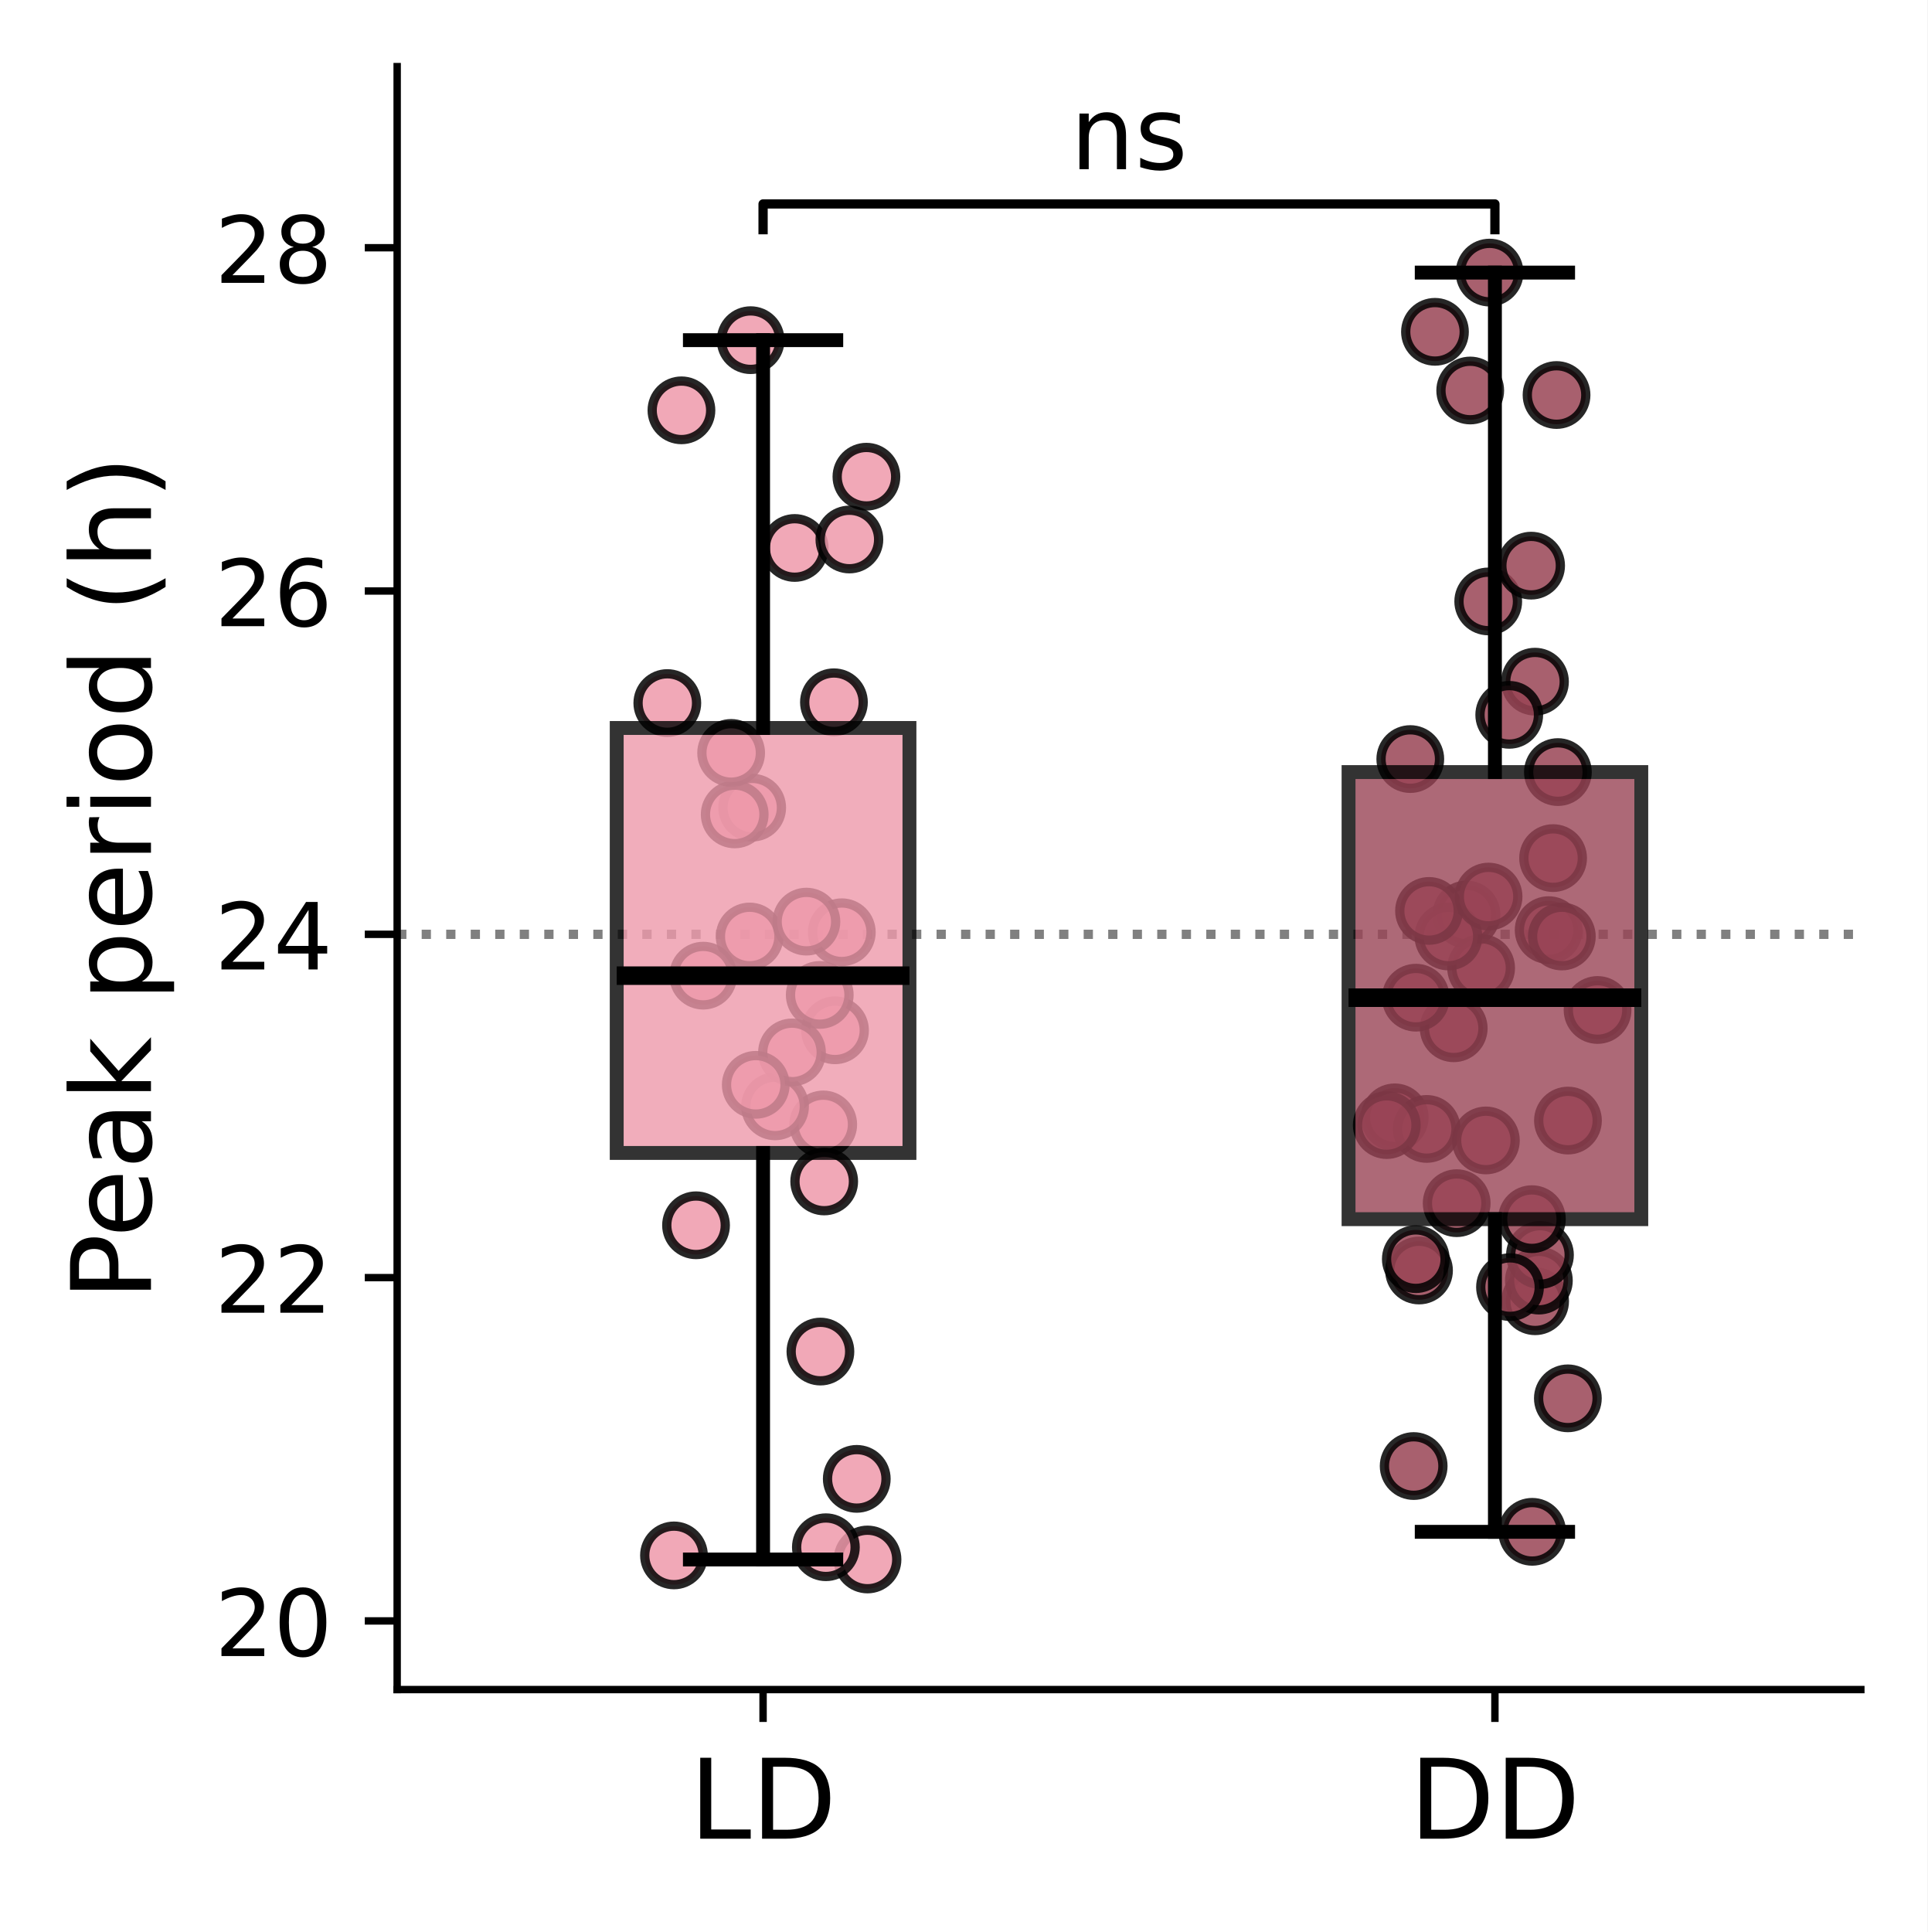
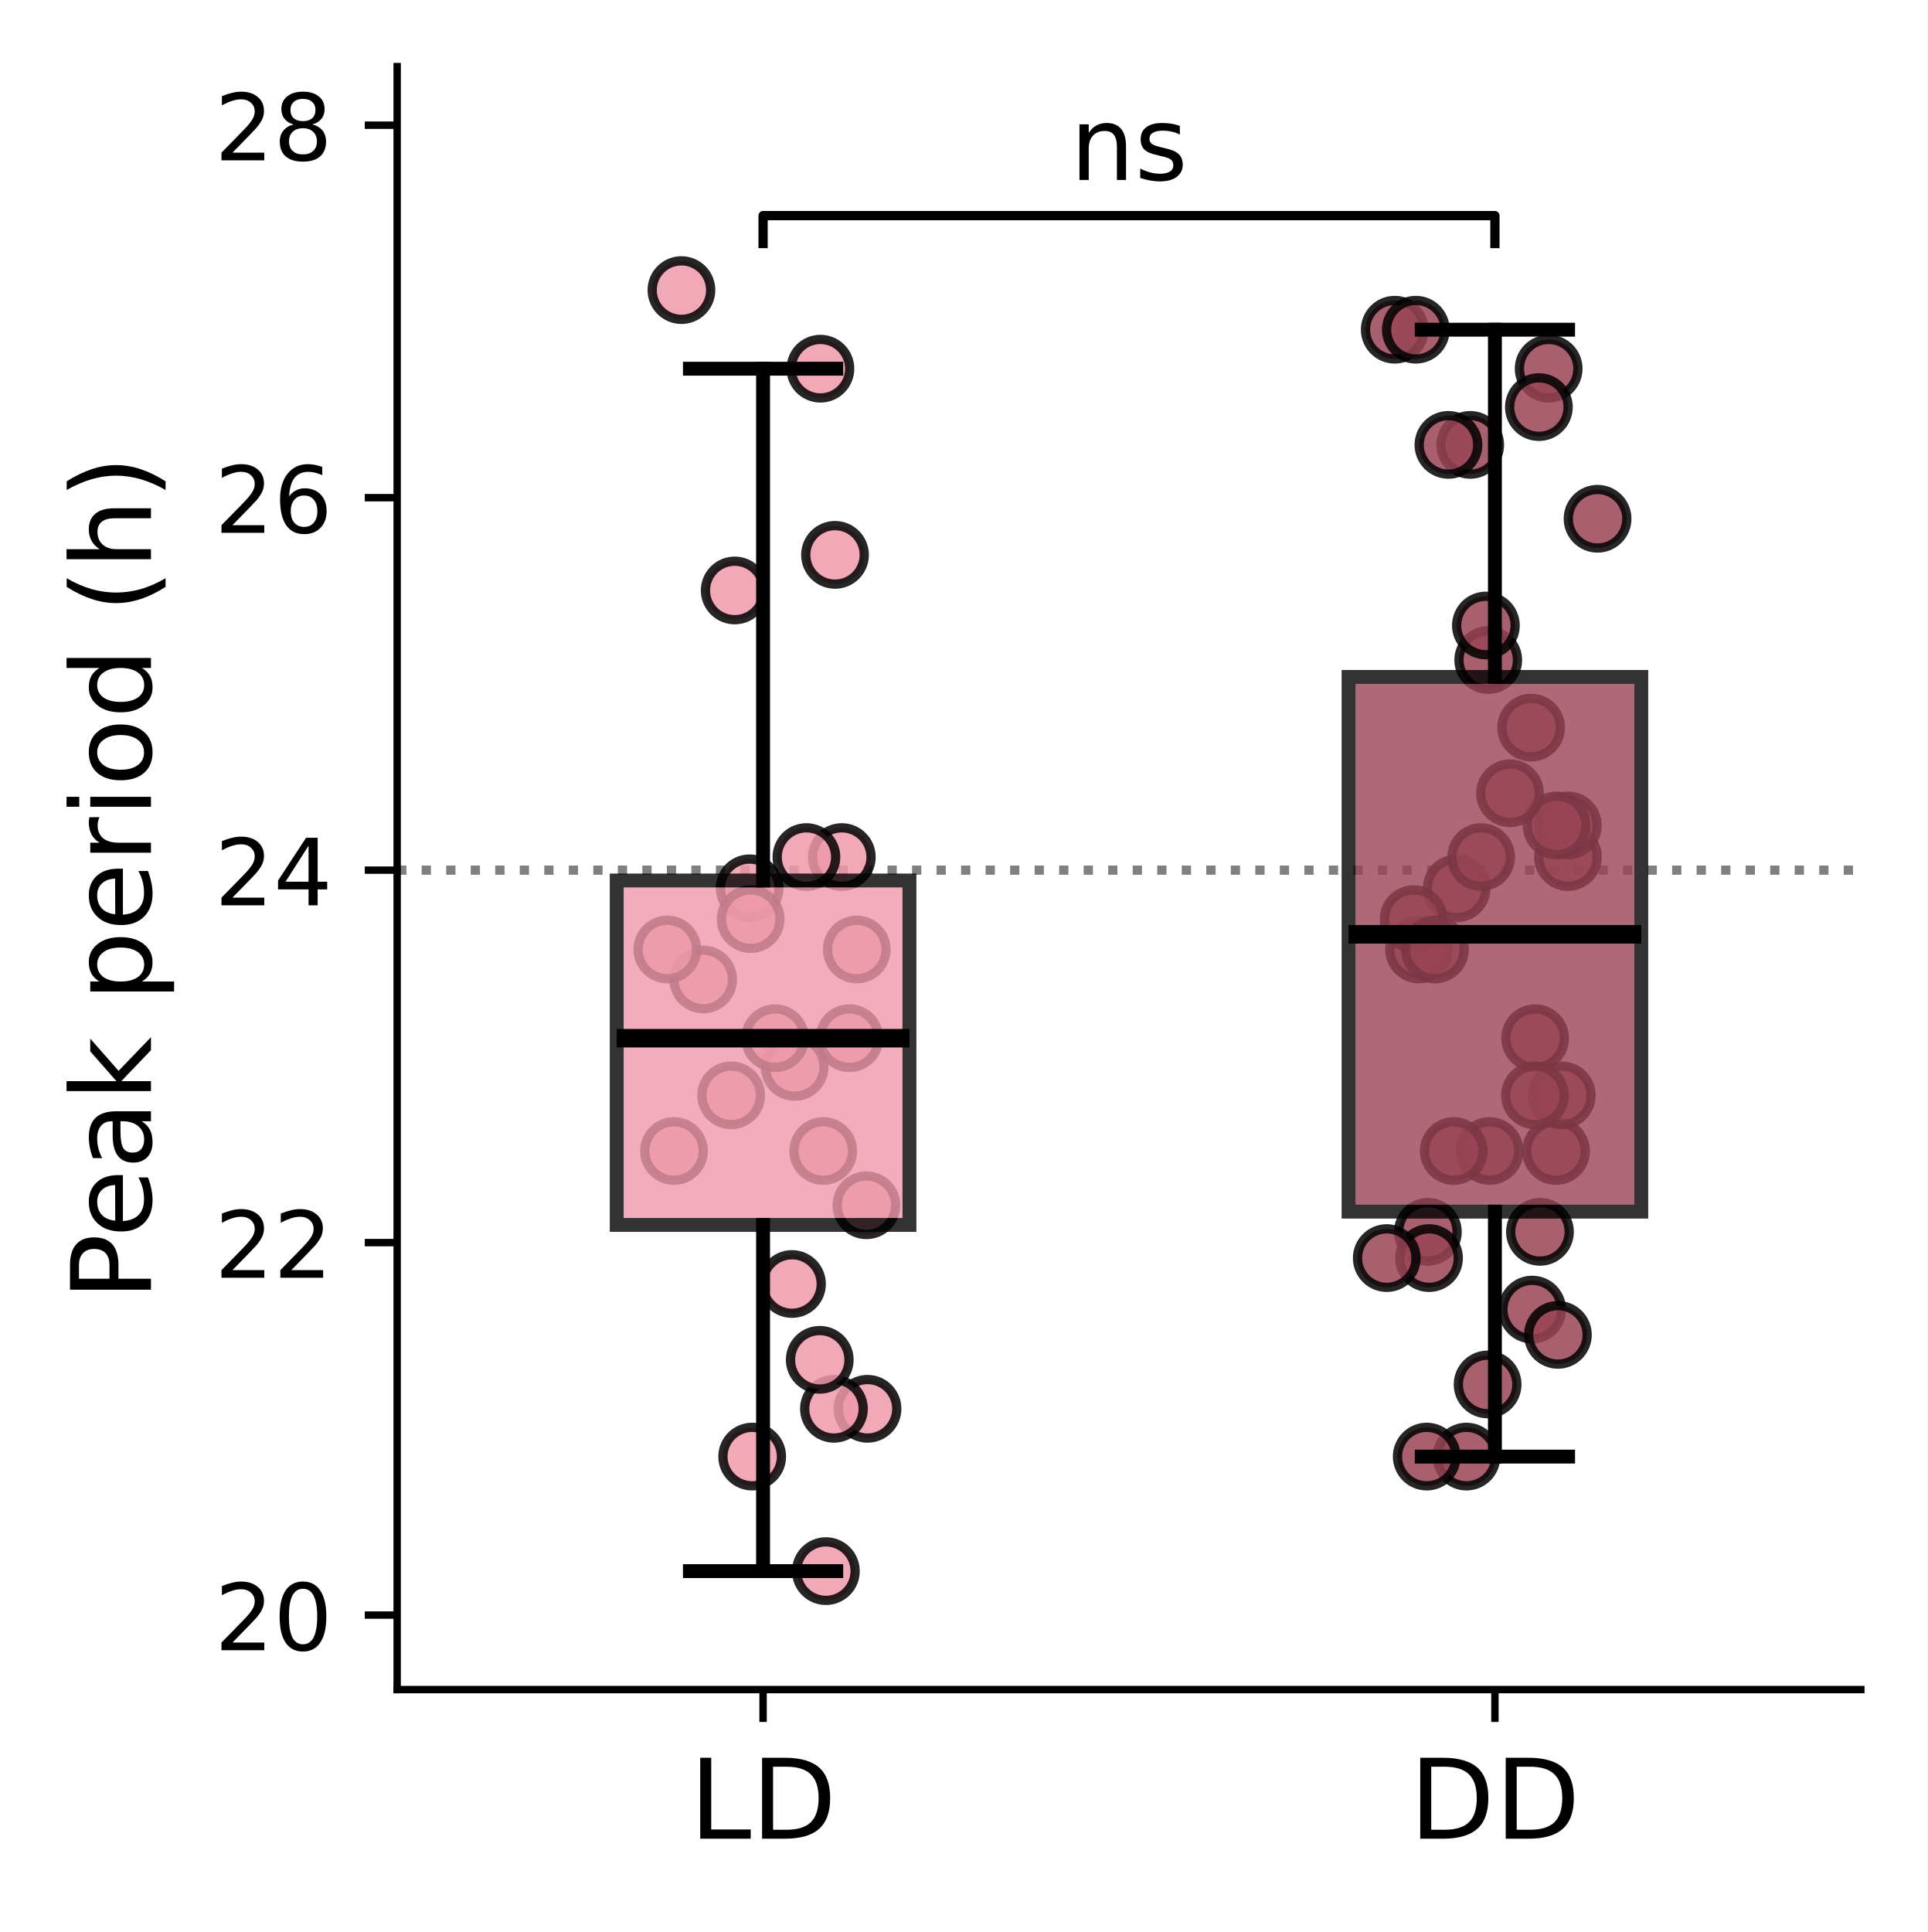
<svg xmlns="http://www.w3.org/2000/svg" xmlns:xlink="http://www.w3.org/1999/xlink" width="208.323pt" height="208.8pt" viewBox="0 0 208.323 208.8" version="1.1">
  <defs>
    <style type="text/css">*{stroke-linejoin: round; stroke-linecap: butt}</style>
  </defs>
  <g id="figure_1">
    <g id="patch_1">
      <path d="M 0 208.8  L 208.323 208.8  L 208.323 0  L 0 0  z " style="fill: #ffffff" />
    </g>
    <g id="axes_1">
      <g id="patch_2">
        <path d="M 42.926 182.6  L 201.123 182.6  L 201.123 7.2  L 42.926 7.2  z " style="fill: #ffffff" />
      </g>
      <g id="line2d_1">
-         <path d="M 42.926 100.976  L 201.123 100.976  " clip-path="url(#pe45745cac7)" style="fill: none; stroke-dasharray: 1,1.65; stroke-dashoffset: 0; stroke: #808080" />
+         <path d="M 42.926 94.041  L 201.123 94.041  " clip-path="url(#p0975c0e1b9)" style="fill: none; stroke-dasharray: 1,1.65; stroke-dashoffset: 0; stroke: #808080" />
      </g>
      <g id="PathCollection_1">
        <defs>
-           <path id="me219c50250" d="M 0 3.162  C 0.839 3.162 1.643 2.829 2.236 2.236  C 2.829 1.643 3.162 0.839 3.162 0  C 3.162 -0.839 2.829 -1.643 2.236 -2.236  C 1.643 -2.829 0.839 -3.162 0 -3.162  C -0.839 -3.162 -1.643 -2.829 -2.236 -2.236  C -2.829 -1.643 -3.162 -0.839 -3.162 0  C -3.162 0.839 -2.829 1.643 -2.236 2.236  C -1.643 2.829 -0.839 3.162 0 3.162  z " style="stroke: #000000; stroke-opacity: 0.85" />
+           <path id="m621dd13dfb" d="M 0 3.162  C 0.839 3.162 1.643 2.829 2.236 2.236  C 2.829 1.643 3.162 0.839 3.162 0  C 3.162 -0.839 2.829 -1.643 2.236 -2.236  C 1.643 -2.829 0.839 -3.162 0 -3.162  C -0.839 -3.162 -1.643 -2.829 -2.236 -2.236  C -2.829 -1.643 -3.162 -0.839 -3.162 0  C -3.162 0.839 -2.829 1.643 -2.236 2.236  C -1.643 2.829 -0.839 3.162 0 3.162  z " style="stroke: #000000; stroke-opacity: 0.85" />
        </defs>
-         <g clip-path="url(#pe45745cac7)">
-           <use xlink:href="#me219c50250" x="88.976" y="121.522" style="fill: #ee99aa; fill-opacity: 0.85; stroke: #000000; stroke-opacity: 0.85" />
-           <use xlink:href="#me219c50250" x="81.025" y="101.211" style="fill: #ee99aa; fill-opacity: 0.85; stroke: #000000; stroke-opacity: 0.85" />
-           <use xlink:href="#me219c50250" x="90.985" y="100.753" style="fill: #ee99aa; fill-opacity: 0.85; stroke: #000000; stroke-opacity: 0.85" />
-           <use xlink:href="#me219c50250" x="87.159" y="99.604" style="fill: #ee99aa; fill-opacity: 0.85; stroke: #000000; stroke-opacity: 0.85" />
-           <use xlink:href="#me219c50250" x="72.845" y="168.1" style="fill: #ee99aa; fill-opacity: 0.85; stroke: #000000; stroke-opacity: 0.85" />
-           <use xlink:href="#me219c50250" x="93.762" y="168.54" style="fill: #ee99aa; fill-opacity: 0.85; stroke: #000000; stroke-opacity: 0.85" />
-           <use xlink:href="#me219c50250" x="88.672" y="146.07" style="fill: #ee99aa; fill-opacity: 0.85; stroke: #000000; stroke-opacity: 0.85" />
-           <use xlink:href="#me219c50250" x="89.263" y="167.217" style="fill: #ee99aa; fill-opacity: 0.85; stroke: #000000; stroke-opacity: 0.85" />
-           <use xlink:href="#me219c50250" x="73.651" y="44.346" style="fill: #ee99aa; fill-opacity: 0.85; stroke: #000000; stroke-opacity: 0.85" />
-           <use xlink:href="#me219c50250" x="81.298" y="87.287" style="fill: #ee99aa; fill-opacity: 0.85; stroke: #000000; stroke-opacity: 0.85" />
-           <use xlink:href="#me219c50250" x="79.409" y="88.016" style="fill: #ee99aa; fill-opacity: 0.85; stroke: #000000; stroke-opacity: 0.85" />
-           <use xlink:href="#me219c50250" x="92.602" y="159.828" style="fill: #ee99aa; fill-opacity: 0.85; stroke: #000000; stroke-opacity: 0.85" />
-           <use xlink:href="#me219c50250" x="85.889" y="59.221" style="fill: #ee99aa; fill-opacity: 0.85; stroke: #000000; stroke-opacity: 0.85" />
-           <use xlink:href="#me219c50250" x="90.134" y="75.897" style="fill: #ee99aa; fill-opacity: 0.85; stroke: #000000; stroke-opacity: 0.85" />
-           <use xlink:href="#me219c50250" x="81.132" y="36.763" style="fill: #ee99aa; fill-opacity: 0.85; stroke: #000000; stroke-opacity: 0.85" />
-           <use xlink:href="#me219c50250" x="76.003" y="105.443" style="fill: #ee99aa; fill-opacity: 0.85; stroke: #000000; stroke-opacity: 0.85" />
-           <use xlink:href="#me219c50250" x="83.771" y="119.568" style="fill: #ee99aa; fill-opacity: 0.85; stroke: #000000; stroke-opacity: 0.85" />
-           <use xlink:href="#me219c50250" x="72.125" y="75.982" style="fill: #ee99aa; fill-opacity: 0.85; stroke: #000000; stroke-opacity: 0.85" />
-           <use xlink:href="#me219c50250" x="90.25" y="111.349" style="fill: #ee99aa; fill-opacity: 0.85; stroke: #000000; stroke-opacity: 0.85" />
-           <use xlink:href="#me219c50250" x="85.6" y="113.74" style="fill: #ee99aa; fill-opacity: 0.85; stroke: #000000; stroke-opacity: 0.85" />
-           <use xlink:href="#me219c50250" x="88.6" y="107.528" style="fill: #ee99aa; fill-opacity: 0.85; stroke: #000000; stroke-opacity: 0.85" />
-           <use xlink:href="#me219c50250" x="79.023" y="81.371" style="fill: #ee99aa; fill-opacity: 0.85; stroke: #000000; stroke-opacity: 0.85" />
-           <use xlink:href="#me219c50250" x="93.645" y="51.519" style="fill: #ee99aa; fill-opacity: 0.85; stroke: #000000; stroke-opacity: 0.85" />
-           <use xlink:href="#me219c50250" x="91.804" y="58.306" style="fill: #ee99aa; fill-opacity: 0.85; stroke: #000000; stroke-opacity: 0.85" />
-           <use xlink:href="#me219c50250" x="89.081" y="127.685" style="fill: #ee99aa; fill-opacity: 0.85; stroke: #000000; stroke-opacity: 0.85" />
-           <use xlink:href="#me219c50250" x="75.229" y="132.421" style="fill: #ee99aa; fill-opacity: 0.85; stroke: #000000; stroke-opacity: 0.85" />
-           <use xlink:href="#me219c50250" x="81.686" y="117.242" style="fill: #ee99aa; fill-opacity: 0.85; stroke: #000000; stroke-opacity: 0.85" />
+         <g clip-path="url(#p0975c0e1b9)">
+           <use xlink:href="#m621dd13dfb" x="88.976" y="124.396" style="fill: #ee99aa; fill-opacity: 0.85; stroke: #000000; stroke-opacity: 0.85" />
+           <use xlink:href="#m621dd13dfb" x="81.025" y="96.004" style="fill: #ee99aa; fill-opacity: 0.85; stroke: #000000; stroke-opacity: 0.85" />
+           <use xlink:href="#m621dd13dfb" x="90.985" y="92.628" style="fill: #ee99aa; fill-opacity: 0.85; stroke: #000000; stroke-opacity: 0.85" />
+           <use xlink:href="#m621dd13dfb" x="87.159" y="92.628" style="fill: #ee99aa; fill-opacity: 0.85; stroke: #000000; stroke-opacity: 0.85" />
+           <use xlink:href="#m621dd13dfb" x="72.845" y="124.396" style="fill: #ee99aa; fill-opacity: 0.85; stroke: #000000; stroke-opacity: 0.85" />
+           <use xlink:href="#m621dd13dfb" x="93.762" y="152.255" style="fill: #ee99aa; fill-opacity: 0.85; stroke: #000000; stroke-opacity: 0.85" />
+           <use xlink:href="#m621dd13dfb" x="88.672" y="39.846" style="fill: #ee99aa; fill-opacity: 0.85; stroke: #000000; stroke-opacity: 0.85" />
+           <use xlink:href="#m621dd13dfb" x="89.263" y="169.799" style="fill: #ee99aa; fill-opacity: 0.85; stroke: #000000; stroke-opacity: 0.85" />
+           <use xlink:href="#m621dd13dfb" x="73.651" y="31.353" style="fill: #ee99aa; fill-opacity: 0.85; stroke: #000000; stroke-opacity: 0.85" />
+           <use xlink:href="#m621dd13dfb" x="81.298" y="157.42" style="fill: #ee99aa; fill-opacity: 0.85; stroke: #000000; stroke-opacity: 0.85" />
+           <use xlink:href="#m621dd13dfb" x="79.409" y="63.813" style="fill: #ee99aa; fill-opacity: 0.85; stroke: #000000; stroke-opacity: 0.85" />
+           <use xlink:href="#m621dd13dfb" x="92.602" y="102.617" style="fill: #ee99aa; fill-opacity: 0.85; stroke: #000000; stroke-opacity: 0.85" />
+           <use xlink:href="#m621dd13dfb" x="85.889" y="115.312" style="fill: #ee99aa; fill-opacity: 0.85; stroke: #000000; stroke-opacity: 0.85" />
+           <use xlink:href="#m621dd13dfb" x="90.134" y="152.255" style="fill: #ee99aa; fill-opacity: 0.85; stroke: #000000; stroke-opacity: 0.85" />
+           <use xlink:href="#m621dd13dfb" x="81.132" y="99.334" style="fill: #ee99aa; fill-opacity: 0.85; stroke: #000000; stroke-opacity: 0.85" />
+           <use xlink:href="#m621dd13dfb" x="76.003" y="105.856" style="fill: #ee99aa; fill-opacity: 0.85; stroke: #000000; stroke-opacity: 0.85" />
+           <use xlink:href="#m621dd13dfb" x="83.771" y="112.203" style="fill: #ee99aa; fill-opacity: 0.85; stroke: #000000; stroke-opacity: 0.85" />
+           <use xlink:href="#m621dd13dfb" x="72.125" y="102.617" style="fill: #ee99aa; fill-opacity: 0.85; stroke: #000000; stroke-opacity: 0.85" />
+           <use xlink:href="#m621dd13dfb" x="90.25" y="59.968" style="fill: #ee99aa; fill-opacity: 0.85; stroke: #000000; stroke-opacity: 0.85" />
+           <use xlink:href="#m621dd13dfb" x="85.6" y="138.768" style="fill: #ee99aa; fill-opacity: 0.85; stroke: #000000; stroke-opacity: 0.85" />
+           <use xlink:href="#m621dd13dfb" x="88.6" y="146.961" style="fill: #ee99aa; fill-opacity: 0.85; stroke: #000000; stroke-opacity: 0.85" />
+           <use xlink:href="#m621dd13dfb" x="79.023" y="118.381" style="fill: #ee99aa; fill-opacity: 0.85; stroke: #000000; stroke-opacity: 0.85" />
+           <use xlink:href="#m621dd13dfb" x="93.645" y="130.257" style="fill: #ee99aa; fill-opacity: 0.85; stroke: #000000; stroke-opacity: 0.85" />
+           <use xlink:href="#m621dd13dfb" x="91.804" y="112.203" style="fill: #ee99aa; fill-opacity: 0.85; stroke: #000000; stroke-opacity: 0.85" />
        </g>
      </g>
      <g id="PathCollection_2">
        <defs>
-           <path id="m9d85f5a362" d="M 0 3.162  C 0.839 3.162 1.643 2.829 2.236 2.236  C 2.829 1.643 3.162 0.839 3.162 0  C 3.162 -0.839 2.829 -1.643 2.236 -2.236  C 1.643 -2.829 0.839 -3.162 0 -3.162  C -0.839 -3.162 -1.643 -2.829 -2.236 -2.236  C -2.829 -1.643 -3.162 -0.839 -3.162 0  C -3.162 0.839 -2.829 1.643 -2.236 2.236  C -1.643 2.829 -0.839 3.162 0 3.162  z " style="stroke: #000000; stroke-opacity: 0.85" />
+           <path id="m5bc81a2175" d="M 0 3.162  C 0.839 3.162 1.643 2.829 2.236 2.236  C 2.829 1.643 3.162 0.839 3.162 0  C 3.162 -0.839 2.829 -1.643 2.236 -2.236  C 1.643 -2.829 0.839 -3.162 0 -3.162  C -0.839 -3.162 -1.643 -2.829 -2.236 -2.236  C -2.829 -1.643 -3.162 -0.839 -3.162 0  C -3.162 0.839 -2.829 1.643 -2.236 2.236  C -1.643 2.829 -0.839 3.162 0 3.162  z " style="stroke: #000000; stroke-opacity: 0.85" />
        </defs>
-         <g clip-path="url(#pe45745cac7)">
-           <use xlink:href="#m9d85f5a362" x="150.748" y="120.757" style="fill: #994455; fill-opacity: 0.85; stroke: #000000; stroke-opacity: 0.85" />
-           <use xlink:href="#m9d85f5a362" x="153.37" y="137.309" style="fill: #994455; fill-opacity: 0.85; stroke: #000000; stroke-opacity: 0.85" />
-           <use xlink:href="#m9d85f5a362" x="165.918" y="140.631" style="fill: #994455; fill-opacity: 0.85; stroke: #000000; stroke-opacity: 0.85" />
-           <use xlink:href="#m9d85f5a362" x="167.382" y="100.524" style="fill: #994455; fill-opacity: 0.85; stroke: #000000; stroke-opacity: 0.85" />
-           <use xlink:href="#m9d85f5a362" x="172.668" y="109.153" style="fill: #994455; fill-opacity: 0.85; stroke: #000000; stroke-opacity: 0.85" />
-           <use xlink:href="#m9d85f5a362" x="157.441" y="130.033" style="fill: #994455; fill-opacity: 0.85; stroke: #000000; stroke-opacity: 0.85" />
-           <use xlink:href="#m9d85f5a362" x="158.5" y="98.834" style="fill: #994455; fill-opacity: 0.85; stroke: #000000; stroke-opacity: 0.85" />
-           <use xlink:href="#m9d85f5a362" x="160.851" y="64.999" style="fill: #994455; fill-opacity: 0.85; stroke: #000000; stroke-opacity: 0.85" />
-           <use xlink:href="#m9d85f5a362" x="154.205" y="122.008" style="fill: #994455; fill-opacity: 0.85; stroke: #000000; stroke-opacity: 0.85" />
-           <use xlink:href="#m9d85f5a362" x="152.792" y="158.442" style="fill: #994455; fill-opacity: 0.85; stroke: #000000; stroke-opacity: 0.85" />
-           <use xlink:href="#m9d85f5a362" x="160.997" y="29.461" style="fill: #994455; fill-opacity: 0.85; stroke: #000000; stroke-opacity: 0.85" />
-           <use xlink:href="#m9d85f5a362" x="155.094" y="35.861" style="fill: #994455; fill-opacity: 0.85; stroke: #000000; stroke-opacity: 0.85" />
-           <use xlink:href="#m9d85f5a362" x="165.603" y="165.55" style="fill: #994455; fill-opacity: 0.85; stroke: #000000; stroke-opacity: 0.85" />
-           <use xlink:href="#m9d85f5a362" x="160.082" y="104.618" style="fill: #994455; fill-opacity: 0.85; stroke: #000000; stroke-opacity: 0.85" />
-           <use xlink:href="#m9d85f5a362" x="169.468" y="121.105" style="fill: #994455; fill-opacity: 0.85; stroke: #000000; stroke-opacity: 0.85" />
-           <use xlink:href="#m9d85f5a362" x="166.326" y="138.401" style="fill: #994455; fill-opacity: 0.85; stroke: #000000; stroke-opacity: 0.85" />
-           <use xlink:href="#m9d85f5a362" x="157.121" y="111.131" style="fill: #994455; fill-opacity: 0.85; stroke: #000000; stroke-opacity: 0.85" />
-           <use xlink:href="#m9d85f5a362" x="169.458" y="151.125" style="fill: #994455; fill-opacity: 0.85; stroke: #000000; stroke-opacity: 0.85" />
-           <use xlink:href="#m9d85f5a362" x="168.806" y="101.211" style="fill: #994455; fill-opacity: 0.85; stroke: #000000; stroke-opacity: 0.85" />
-           <use xlink:href="#m9d85f5a362" x="158.904" y="42.203" style="fill: #994455; fill-opacity: 0.85; stroke: #000000; stroke-opacity: 0.85" />
-           <use xlink:href="#m9d85f5a362" x="156.551" y="101.211" style="fill: #994455; fill-opacity: 0.85; stroke: #000000; stroke-opacity: 0.85" />
-           <use xlink:href="#m9d85f5a362" x="165.904" y="73.671" style="fill: #994455; fill-opacity: 0.85; stroke: #000000; stroke-opacity: 0.85" />
-           <use xlink:href="#m9d85f5a362" x="153.025" y="136.082" style="fill: #994455; fill-opacity: 0.85; stroke: #000000; stroke-opacity: 0.85" />
-           <use xlink:href="#m9d85f5a362" x="154.453" y="98.448" style="fill: #994455; fill-opacity: 0.85; stroke: #000000; stroke-opacity: 0.85" />
-           <use xlink:href="#m9d85f5a362" x="149.884" y="121.592" style="fill: #994455; fill-opacity: 0.85; stroke: #000000; stroke-opacity: 0.85" />
-           <use xlink:href="#m9d85f5a362" x="168.382" y="83.442" style="fill: #994455; fill-opacity: 0.85; stroke: #000000; stroke-opacity: 0.85" />
-           <use xlink:href="#m9d85f5a362" x="165.486" y="61.132" style="fill: #994455; fill-opacity: 0.85; stroke: #000000; stroke-opacity: 0.85" />
-           <use xlink:href="#m9d85f5a362" x="166.442" y="135.628" style="fill: #994455; fill-opacity: 0.85; stroke: #000000; stroke-opacity: 0.85" />
-           <use xlink:href="#m9d85f5a362" x="168.235" y="42.691" style="fill: #994455; fill-opacity: 0.85; stroke: #000000; stroke-opacity: 0.85" />
-           <use xlink:href="#m9d85f5a362" x="160.599" y="123.252" style="fill: #994455; fill-opacity: 0.85; stroke: #000000; stroke-opacity: 0.85" />
-           <use xlink:href="#m9d85f5a362" x="163.205" y="139.105" style="fill: #994455; fill-opacity: 0.85; stroke: #000000; stroke-opacity: 0.85" />
-           <use xlink:href="#m9d85f5a362" x="153.026" y="107.824" style="fill: #994455; fill-opacity: 0.85; stroke: #000000; stroke-opacity: 0.85" />
-           <use xlink:href="#m9d85f5a362" x="152.427" y="82.036" style="fill: #994455; fill-opacity: 0.85; stroke: #000000; stroke-opacity: 0.85" />
-           <use xlink:href="#m9d85f5a362" x="165.57" y="131.761" style="fill: #994455; fill-opacity: 0.85; stroke: #000000; stroke-opacity: 0.85" />
-           <use xlink:href="#m9d85f5a362" x="160.888" y="96.898" style="fill: #994455; fill-opacity: 0.85; stroke: #000000; stroke-opacity: 0.85" />
-           <use xlink:href="#m9d85f5a362" x="163.122" y="77.256" style="fill: #994455; fill-opacity: 0.85; stroke: #000000; stroke-opacity: 0.85" />
-           <use xlink:href="#m9d85f5a362" x="167.862" y="92.739" style="fill: #994455; fill-opacity: 0.85; stroke: #000000; stroke-opacity: 0.85" />
+         <g clip-path="url(#p0975c0e1b9)">
+           <use xlink:href="#m5bc81a2175" x="168.18" y="124.396" style="fill: #994455; fill-opacity: 0.85; stroke: #000000; stroke-opacity: 0.85" />
+           <use xlink:href="#m5bc81a2175" x="154.328" y="133.13" style="fill: #994455; fill-opacity: 0.85; stroke: #000000; stroke-opacity: 0.85" />
+           <use xlink:href="#m5bc81a2175" x="160.784" y="149.624" style="fill: #994455; fill-opacity: 0.85; stroke: #000000; stroke-opacity: 0.85" />
+           <use xlink:href="#m5bc81a2175" x="150.748" y="35.633" style="fill: #994455; fill-opacity: 0.85; stroke: #000000; stroke-opacity: 0.85" />
+           <use xlink:href="#m5bc81a2175" x="153.37" y="102.617" style="fill: #994455; fill-opacity: 0.85; stroke: #000000; stroke-opacity: 0.85" />
+           <use xlink:href="#m5bc81a2175" x="165.918" y="112.203" style="fill: #994455; fill-opacity: 0.85; stroke: #000000; stroke-opacity: 0.85" />
+           <use xlink:href="#m5bc81a2175" x="167.382" y="39.846" style="fill: #994455; fill-opacity: 0.85; stroke: #000000; stroke-opacity: 0.85" />
+           <use xlink:href="#m5bc81a2175" x="172.668" y="56.065" style="fill: #994455; fill-opacity: 0.85; stroke: #000000; stroke-opacity: 0.85" />
+           <use xlink:href="#m5bc81a2175" x="157.441" y="96.004" style="fill: #994455; fill-opacity: 0.85; stroke: #000000; stroke-opacity: 0.85" />
+           <use xlink:href="#m5bc81a2175" x="158.5" y="157.42" style="fill: #994455; fill-opacity: 0.85; stroke: #000000; stroke-opacity: 0.85" />
+           <use xlink:href="#m5bc81a2175" x="160.851" y="71.333" style="fill: #994455; fill-opacity: 0.85; stroke: #000000; stroke-opacity: 0.85" />
+           <use xlink:href="#m5bc81a2175" x="154.205" y="157.42" style="fill: #994455; fill-opacity: 0.85; stroke: #000000; stroke-opacity: 0.85" />
+           <use xlink:href="#m5bc81a2175" x="152.792" y="99.334" style="fill: #994455; fill-opacity: 0.85; stroke: #000000; stroke-opacity: 0.85" />
+           <use xlink:href="#m5bc81a2175" x="160.997" y="124.396" style="fill: #994455; fill-opacity: 0.85; stroke: #000000; stroke-opacity: 0.85" />
+           <use xlink:href="#m5bc81a2175" x="155.094" y="102.617" style="fill: #994455; fill-opacity: 0.85; stroke: #000000; stroke-opacity: 0.85" />
+           <use xlink:href="#m5bc81a2175" x="165.603" y="141.533" style="fill: #994455; fill-opacity: 0.85; stroke: #000000; stroke-opacity: 0.85" />
+           <use xlink:href="#m5bc81a2175" x="160.082" y="92.628" style="fill: #994455; fill-opacity: 0.85; stroke: #000000; stroke-opacity: 0.85" />
+           <use xlink:href="#m5bc81a2175" x="169.468" y="92.628" style="fill: #994455; fill-opacity: 0.85; stroke: #000000; stroke-opacity: 0.85" />
+           <use xlink:href="#m5bc81a2175" x="166.326" y="43.995" style="fill: #994455; fill-opacity: 0.85; stroke: #000000; stroke-opacity: 0.85" />
+           <use xlink:href="#m5bc81a2175" x="157.121" y="124.396" style="fill: #994455; fill-opacity: 0.85; stroke: #000000; stroke-opacity: 0.85" />
+           <use xlink:href="#m5bc81a2175" x="169.458" y="89.205" style="fill: #994455; fill-opacity: 0.85; stroke: #000000; stroke-opacity: 0.85" />
+           <use xlink:href="#m5bc81a2175" x="168.806" y="118.381" style="fill: #994455; fill-opacity: 0.85; stroke: #000000; stroke-opacity: 0.85" />
+           <use xlink:href="#m5bc81a2175" x="158.904" y="48.08" style="fill: #994455; fill-opacity: 0.85; stroke: #000000; stroke-opacity: 0.85" />
+           <use xlink:href="#m5bc81a2175" x="156.551" y="48.08" style="fill: #994455; fill-opacity: 0.85; stroke: #000000; stroke-opacity: 0.85" />
+           <use xlink:href="#m5bc81a2175" x="165.904" y="118.381" style="fill: #994455; fill-opacity: 0.85; stroke: #000000; stroke-opacity: 0.85" />
+           <use xlink:href="#m5bc81a2175" x="153.025" y="35.633" style="fill: #994455; fill-opacity: 0.85; stroke: #000000; stroke-opacity: 0.85" />
+           <use xlink:href="#m5bc81a2175" x="154.453" y="135.967" style="fill: #994455; fill-opacity: 0.85; stroke: #000000; stroke-opacity: 0.85" />
+           <use xlink:href="#m5bc81a2175" x="149.884" y="135.967" style="fill: #994455; fill-opacity: 0.85; stroke: #000000; stroke-opacity: 0.85" />
+           <use xlink:href="#m5bc81a2175" x="168.382" y="144.264" style="fill: #994455; fill-opacity: 0.85; stroke: #000000; stroke-opacity: 0.85" />
+           <use xlink:href="#m5bc81a2175" x="165.486" y="78.637" style="fill: #994455; fill-opacity: 0.85; stroke: #000000; stroke-opacity: 0.85" />
+           <use xlink:href="#m5bc81a2175" x="166.442" y="133.13" style="fill: #994455; fill-opacity: 0.85; stroke: #000000; stroke-opacity: 0.85" />
+           <use xlink:href="#m5bc81a2175" x="168.235" y="89.205" style="fill: #994455; fill-opacity: 0.85; stroke: #000000; stroke-opacity: 0.85" />
+           <use xlink:href="#m5bc81a2175" x="160.599" y="67.601" style="fill: #994455; fill-opacity: 0.85; stroke: #000000; stroke-opacity: 0.85" />
+           <use xlink:href="#m5bc81a2175" x="163.205" y="85.732" style="fill: #994455; fill-opacity: 0.85; stroke: #000000; stroke-opacity: 0.85" />
        </g>
      </g>
      <g id="matplotlib.axis_1">
        <g id="xtick_1">
          <g id="line2d_2">
            <defs>
-               <path id="m27c47cf681" d="M 0 0  L 0 3.5  " style="stroke: #000000; stroke-width: 0.8" />
+               <path id="m92e6a43d92" d="M 0 0  L 0 3.5  " style="stroke: #000000; stroke-width: 0.8" />
            </defs>
            <g>
-               <use xlink:href="#m27c47cf681" x="82.475" y="182.6" style="stroke: #000000; stroke-width: 0.8" />
+               <use xlink:href="#m92e6a43d92" x="82.475" y="182.6" style="stroke: #000000; stroke-width: 0.8" />
            </g>
          </g>
          <g id="text_1">
            <text style="font-size: 12px; font-family: 'DejaVu Sans', 'Bitstream Vera Sans', 'Computer Modern Sans Serif', 'Lucida Grande', 'Verdana', 'Geneva', 'Lucid', 'Arial', 'Helvetica', 'Avant Garde', sans-serif; text-anchor: middle" x="82.475" y="198.717" transform="rotate(-0 82.47523 198.7172)">LD</text>
          </g>
        </g>
        <g id="xtick_2">
          <g id="line2d_3">
            <g>
-               <use xlink:href="#m27c47cf681" x="161.574" y="182.6" style="stroke: #000000; stroke-width: 0.8" />
+               <use xlink:href="#m92e6a43d92" x="161.574" y="182.6" style="stroke: #000000; stroke-width: 0.8" />
            </g>
          </g>
          <g id="text_2">
            <text style="font-size: 12px; font-family: 'DejaVu Sans', 'Bitstream Vera Sans', 'Computer Modern Sans Serif', 'Lucida Grande', 'Verdana', 'Geneva', 'Lucid', 'Arial', 'Helvetica', 'Avant Garde', sans-serif; text-anchor: middle" x="161.574" y="198.717" transform="rotate(-0 161.5738 198.7172)">DD</text>
          </g>
        </g>
      </g>
      <g id="matplotlib.axis_2">
        <g id="ytick_1">
          <g id="line2d_4">
            <defs>
-               <path id="md0ab7ba4f2" d="M 0 0  L -3.5 0  " style="stroke: #000000; stroke-width: 0.8" />
+               <path id="mf83aa45f2f" d="M 0 0  L -3.5 0  " style="stroke: #000000; stroke-width: 0.8" />
            </defs>
            <g>
-               <use xlink:href="#md0ab7ba4f2" x="42.926" y="175.18" style="stroke: #000000; stroke-width: 0.8" />
+               <use xlink:href="#mf83aa45f2f" x="42.926" y="174.549" style="stroke: #000000; stroke-width: 0.8" />
            </g>
          </g>
          <g id="text_3">
-             <text style="font-size: 10px; font-family: 'DejaVu Sans', 'Bitstream Vera Sans', 'Computer Modern Sans Serif', 'Lucida Grande', 'Verdana', 'Geneva', 'Lucid', 'Arial', 'Helvetica', 'Avant Garde', sans-serif; text-anchor: end" x="35.926" y="178.978" transform="rotate(-0 35.92594 178.9785)">20</text>
+             <text style="font-size: 10px; font-family: 'DejaVu Sans', 'Bitstream Vera Sans', 'Computer Modern Sans Serif', 'Lucida Grande', 'Verdana', 'Geneva', 'Lucid', 'Arial', 'Helvetica', 'Avant Garde', sans-serif; text-anchor: end" x="35.926" y="178.348" transform="rotate(-0 35.92594 178.348)">20</text>
          </g>
        </g>
        <g id="ytick_2">
          <g id="line2d_5">
            <g>
-               <use xlink:href="#md0ab7ba4f2" x="42.926" y="138.078" style="stroke: #000000; stroke-width: 0.8" />
+               <use xlink:href="#mf83aa45f2f" x="42.926" y="134.295" style="stroke: #000000; stroke-width: 0.8" />
            </g>
          </g>
          <g id="text_4">
-             <text style="font-size: 10px; font-family: 'DejaVu Sans', 'Bitstream Vera Sans', 'Computer Modern Sans Serif', 'Lucida Grande', 'Verdana', 'Geneva', 'Lucid', 'Arial', 'Helvetica', 'Avant Garde', sans-serif; text-anchor: end" x="35.926" y="141.877" transform="rotate(-0 35.92594 141.8767)">22</text>
+             <text style="font-size: 10px; font-family: 'DejaVu Sans', 'Bitstream Vera Sans', 'Computer Modern Sans Serif', 'Lucida Grande', 'Verdana', 'Geneva', 'Lucid', 'Arial', 'Helvetica', 'Avant Garde', sans-serif; text-anchor: end" x="35.926" y="138.094" transform="rotate(-0 35.92594 138.0938)">22</text>
          </g>
        </g>
        <g id="ytick_3">
          <g id="line2d_6">
            <g>
-               <use xlink:href="#md0ab7ba4f2" x="42.926" y="100.976" style="stroke: #000000; stroke-width: 0.8" />
+               <use xlink:href="#mf83aa45f2f" x="42.926" y="94.041" style="stroke: #000000; stroke-width: 0.8" />
            </g>
          </g>
          <g id="text_5">
-             <text style="font-size: 10px; font-family: 'DejaVu Sans', 'Bitstream Vera Sans', 'Computer Modern Sans Serif', 'Lucida Grande', 'Verdana', 'Geneva', 'Lucid', 'Arial', 'Helvetica', 'Avant Garde', sans-serif; text-anchor: end" x="35.926" y="104.775" transform="rotate(-0 35.92594 104.775)">24</text>
+             <text style="font-size: 10px; font-family: 'DejaVu Sans', 'Bitstream Vera Sans', 'Computer Modern Sans Serif', 'Lucida Grande', 'Verdana', 'Geneva', 'Lucid', 'Arial', 'Helvetica', 'Avant Garde', sans-serif; text-anchor: end" x="35.926" y="97.84" transform="rotate(-0 35.92594 97.83965)">24</text>
          </g>
        </g>
        <g id="ytick_4">
          <g id="line2d_7">
            <g>
-               <use xlink:href="#md0ab7ba4f2" x="42.926" y="63.874" style="stroke: #000000; stroke-width: 0.8" />
+               <use xlink:href="#mf83aa45f2f" x="42.926" y="53.787" style="stroke: #000000; stroke-width: 0.8" />
            </g>
          </g>
          <g id="text_6">
-             <text style="font-size: 10px; font-family: 'DejaVu Sans', 'Bitstream Vera Sans', 'Computer Modern Sans Serif', 'Lucida Grande', 'Verdana', 'Geneva', 'Lucid', 'Arial', 'Helvetica', 'Avant Garde', sans-serif; text-anchor: end" x="35.926" y="67.673" transform="rotate(-0 35.92594 67.67325)">26</text>
+             <text style="font-size: 10px; font-family: 'DejaVu Sans', 'Bitstream Vera Sans', 'Computer Modern Sans Serif', 'Lucida Grande', 'Verdana', 'Geneva', 'Lucid', 'Arial', 'Helvetica', 'Avant Garde', sans-serif; text-anchor: end" x="35.926" y="57.585" transform="rotate(-0 35.92594 57.58548)">26</text>
          </g>
        </g>
        <g id="ytick_5">
          <g id="line2d_8">
            <g>
-               <use xlink:href="#md0ab7ba4f2" x="42.926" y="26.773" style="stroke: #000000; stroke-width: 0.8" />
+               <use xlink:href="#mf83aa45f2f" x="42.926" y="13.532" style="stroke: #000000; stroke-width: 0.8" />
            </g>
          </g>
          <g id="text_7">
-             <text style="font-size: 10px; font-family: 'DejaVu Sans', 'Bitstream Vera Sans', 'Computer Modern Sans Serif', 'Lucida Grande', 'Verdana', 'Geneva', 'Lucid', 'Arial', 'Helvetica', 'Avant Garde', sans-serif; text-anchor: end" x="35.926" y="30.572" transform="rotate(-0 35.92594 30.5715)">28</text>
+             <text style="font-size: 10px; font-family: 'DejaVu Sans', 'Bitstream Vera Sans', 'Computer Modern Sans Serif', 'Lucida Grande', 'Verdana', 'Geneva', 'Lucid', 'Arial', 'Helvetica', 'Avant Garde', sans-serif; text-anchor: end" x="35.926" y="17.331" transform="rotate(-0 35.92594 17.3313)">28</text>
          </g>
        </g>
        <g id="text_8">
          <text style="font-size: 12px; font-family: 'DejaVu Sans', 'Bitstream Vera Sans', 'Computer Modern Sans Serif', 'Lucida Grande', 'Verdana', 'Geneva', 'Lucid', 'Arial', 'Helvetica', 'Avant Garde', sans-serif; text-anchor: middle" x="16.318" y="94.9" transform="rotate(-90 16.31812 94.9)">Peak period (h)</text>
        </g>
      </g>
      <g id="patch_3">
-         <path d="M 66.656 124.604  L 98.295 124.604  L 98.295 78.676  L 66.656 78.676  L 66.656 124.604  z " clip-path="url(#pe45745cac7)" style="fill: #ee99aa; opacity: 0.8; stroke: #000000; stroke-width: 1.5; stroke-linejoin: miter" />
+         <path d="M 66.656 132.384  L 98.295 132.384  L 98.295 95.16  L 66.656 95.16  L 66.656 132.384  z " clip-path="url(#p0975c0e1b9)" style="fill: #ee99aa; opacity: 0.8; stroke: #000000; stroke-width: 1.5; stroke-linejoin: miter" />
      </g>
      <g id="line2d_9">
-         <path d="M 82.475 124.604  L 82.475 168.54  " clip-path="url(#pe45745cac7)" style="fill: none; stroke: #000000; stroke-width: 1.5; stroke-linecap: square" />
+         <path d="M 82.475 132.384  L 82.475 169.799  " clip-path="url(#p0975c0e1b9)" style="fill: none; stroke: #000000; stroke-width: 1.5; stroke-linecap: square" />
      </g>
      <g id="line2d_10">
-         <path d="M 82.475 78.676  L 82.475 36.763  " clip-path="url(#pe45745cac7)" style="fill: none; stroke: #000000; stroke-width: 1.5; stroke-linecap: square" />
+         <path d="M 82.475 95.16  L 82.475 39.846  " clip-path="url(#p0975c0e1b9)" style="fill: none; stroke: #000000; stroke-width: 1.5; stroke-linecap: square" />
      </g>
      <g id="line2d_11">
-         <path d="M 74.565 168.54  L 90.385 168.54  " clip-path="url(#pe45745cac7)" style="fill: none; stroke: #000000; stroke-width: 1.5; stroke-linecap: square" />
+         <path d="M 74.565 169.799  L 90.385 169.799  " clip-path="url(#p0975c0e1b9)" style="fill: none; stroke: #000000; stroke-width: 1.5; stroke-linecap: square" />
      </g>
      <g id="line2d_12">
-         <path d="M 74.565 36.763  L 90.385 36.763  " clip-path="url(#pe45745cac7)" style="fill: none; stroke: #000000; stroke-width: 1.5; stroke-linecap: square" />
+         <path d="M 74.565 39.846  L 90.385 39.846  " clip-path="url(#p0975c0e1b9)" style="fill: none; stroke: #000000; stroke-width: 1.5; stroke-linecap: square" />
      </g>
      <g id="patch_4">
-         <path d="M 145.754 131.761  L 177.394 131.761  L 177.394 83.442  L 145.754 83.442  L 145.754 131.761  z " clip-path="url(#pe45745cac7)" style="fill: #994455; opacity: 0.8; stroke: #000000; stroke-width: 1.5; stroke-linejoin: miter" />
+         <path d="M 145.754 130.947  L 177.394 130.947  L 177.394 73.159  L 145.754 73.159  L 145.754 130.947  z " clip-path="url(#p0975c0e1b9)" style="fill: #994455; opacity: 0.8; stroke: #000000; stroke-width: 1.5; stroke-linejoin: miter" />
      </g>
      <g id="line2d_13">
-         <path d="M 161.574 131.761  L 161.574 165.55  " clip-path="url(#pe45745cac7)" style="fill: none; stroke: #000000; stroke-width: 1.5; stroke-linecap: square" />
+         <path d="M 161.574 130.947  L 161.574 157.42  " clip-path="url(#p0975c0e1b9)" style="fill: none; stroke: #000000; stroke-width: 1.5; stroke-linecap: square" />
      </g>
      <g id="line2d_14">
-         <path d="M 161.574 83.442  L 161.574 29.461  " clip-path="url(#pe45745cac7)" style="fill: none; stroke: #000000; stroke-width: 1.5; stroke-linecap: square" />
+         <path d="M 161.574 73.159  L 161.574 35.633  " clip-path="url(#p0975c0e1b9)" style="fill: none; stroke: #000000; stroke-width: 1.5; stroke-linecap: square" />
      </g>
      <g id="line2d_15">
-         <path d="M 153.664 165.55  L 169.484 165.55  " clip-path="url(#pe45745cac7)" style="fill: none; stroke: #000000; stroke-width: 1.5; stroke-linecap: square" />
+         <path d="M 153.664 157.42  L 169.484 157.42  " clip-path="url(#p0975c0e1b9)" style="fill: none; stroke: #000000; stroke-width: 1.5; stroke-linecap: square" />
      </g>
      <g id="line2d_16">
-         <path d="M 153.664 29.461  L 169.484 29.461  " clip-path="url(#pe45745cac7)" style="fill: none; stroke: #000000; stroke-width: 1.5; stroke-linecap: square" />
+         <path d="M 153.664 35.633  L 169.484 35.633  " clip-path="url(#p0975c0e1b9)" style="fill: none; stroke: #000000; stroke-width: 1.5; stroke-linecap: square" />
      </g>
      <g id="line2d_17">
-         <path d="M 82.475 24.823  L 82.475 22.041  L 161.574 22.041  L 161.574 24.823  " clip-path="url(#pe45745cac7)" style="fill: none; stroke: #000000; stroke-linecap: square" />
+         <path d="M 82.475 26.321  L 82.475 23.302  L 161.574 23.302  L 161.574 26.321  " clip-path="url(#p0975c0e1b9)" style="fill: none; stroke: #000000; stroke-linecap: square" />
      </g>
      <g id="patch_5">
        <path d="M 42.926 182.6  L 42.926 7.2  " style="fill: none; stroke: #000000; stroke-width: 0.8; stroke-linejoin: miter; stroke-linecap: square" />
      </g>
      <g id="patch_6">
        <path d="M 42.926 182.6  L 201.123 182.6  " style="fill: none; stroke: #000000; stroke-width: 0.8; stroke-linejoin: miter; stroke-linecap: square" />
      </g>
      <g id="line2d_18">
-         <path d="M 66.656 105.443  L 98.295 105.443  " clip-path="url(#pe45745cac7)" style="fill: none; stroke: #000000; stroke-width: 2" />
+         <path d="M 66.656 112.203  L 98.295 112.203  " clip-path="url(#p0975c0e1b9)" style="fill: none; stroke: #000000; stroke-width: 2" />
      </g>
      <g id="line2d_19">
-         <path d="M 145.754 107.824  L 177.394 107.824  " clip-path="url(#pe45745cac7)" style="fill: none; stroke: #000000; stroke-width: 2" />
+         <path d="M 145.754 100.976  L 177.394 100.976  " clip-path="url(#p0975c0e1b9)" style="fill: none; stroke: #000000; stroke-width: 2" />
      </g>
      <g id="text_9">
-         <text style="font-size: 11px; font-family: 'DejaVu Sans', 'Bitstream Vera Sans', 'Computer Modern Sans Serif', 'Lucida Grande', 'Verdana', 'Geneva', 'Lucid', 'Arial', 'Helvetica', 'Avant Garde', sans-serif; text-anchor: middle" x="122.025" y="18.285" transform="rotate(-0 122.0245 18.28507)">ns</text>
+         <text style="font-size: 11px; font-family: 'DejaVu Sans', 'Bitstream Vera Sans', 'Computer Modern Sans Serif', 'Lucida Grande', 'Verdana', 'Geneva', 'Lucid', 'Arial', 'Helvetica', 'Avant Garde', sans-serif; text-anchor: middle" x="122.025" y="19.451" transform="rotate(-0 122.0245 19.45147)">ns</text>
      </g>
    </g>
  </g>
  <defs>
-     <clipPath id="pe45745cac7">
+     <clipPath id="p0975c0e1b9">
      <rect x="42.926" y="7.2" width="158.197" height="175.4" />
    </clipPath>
  </defs>
</svg>
